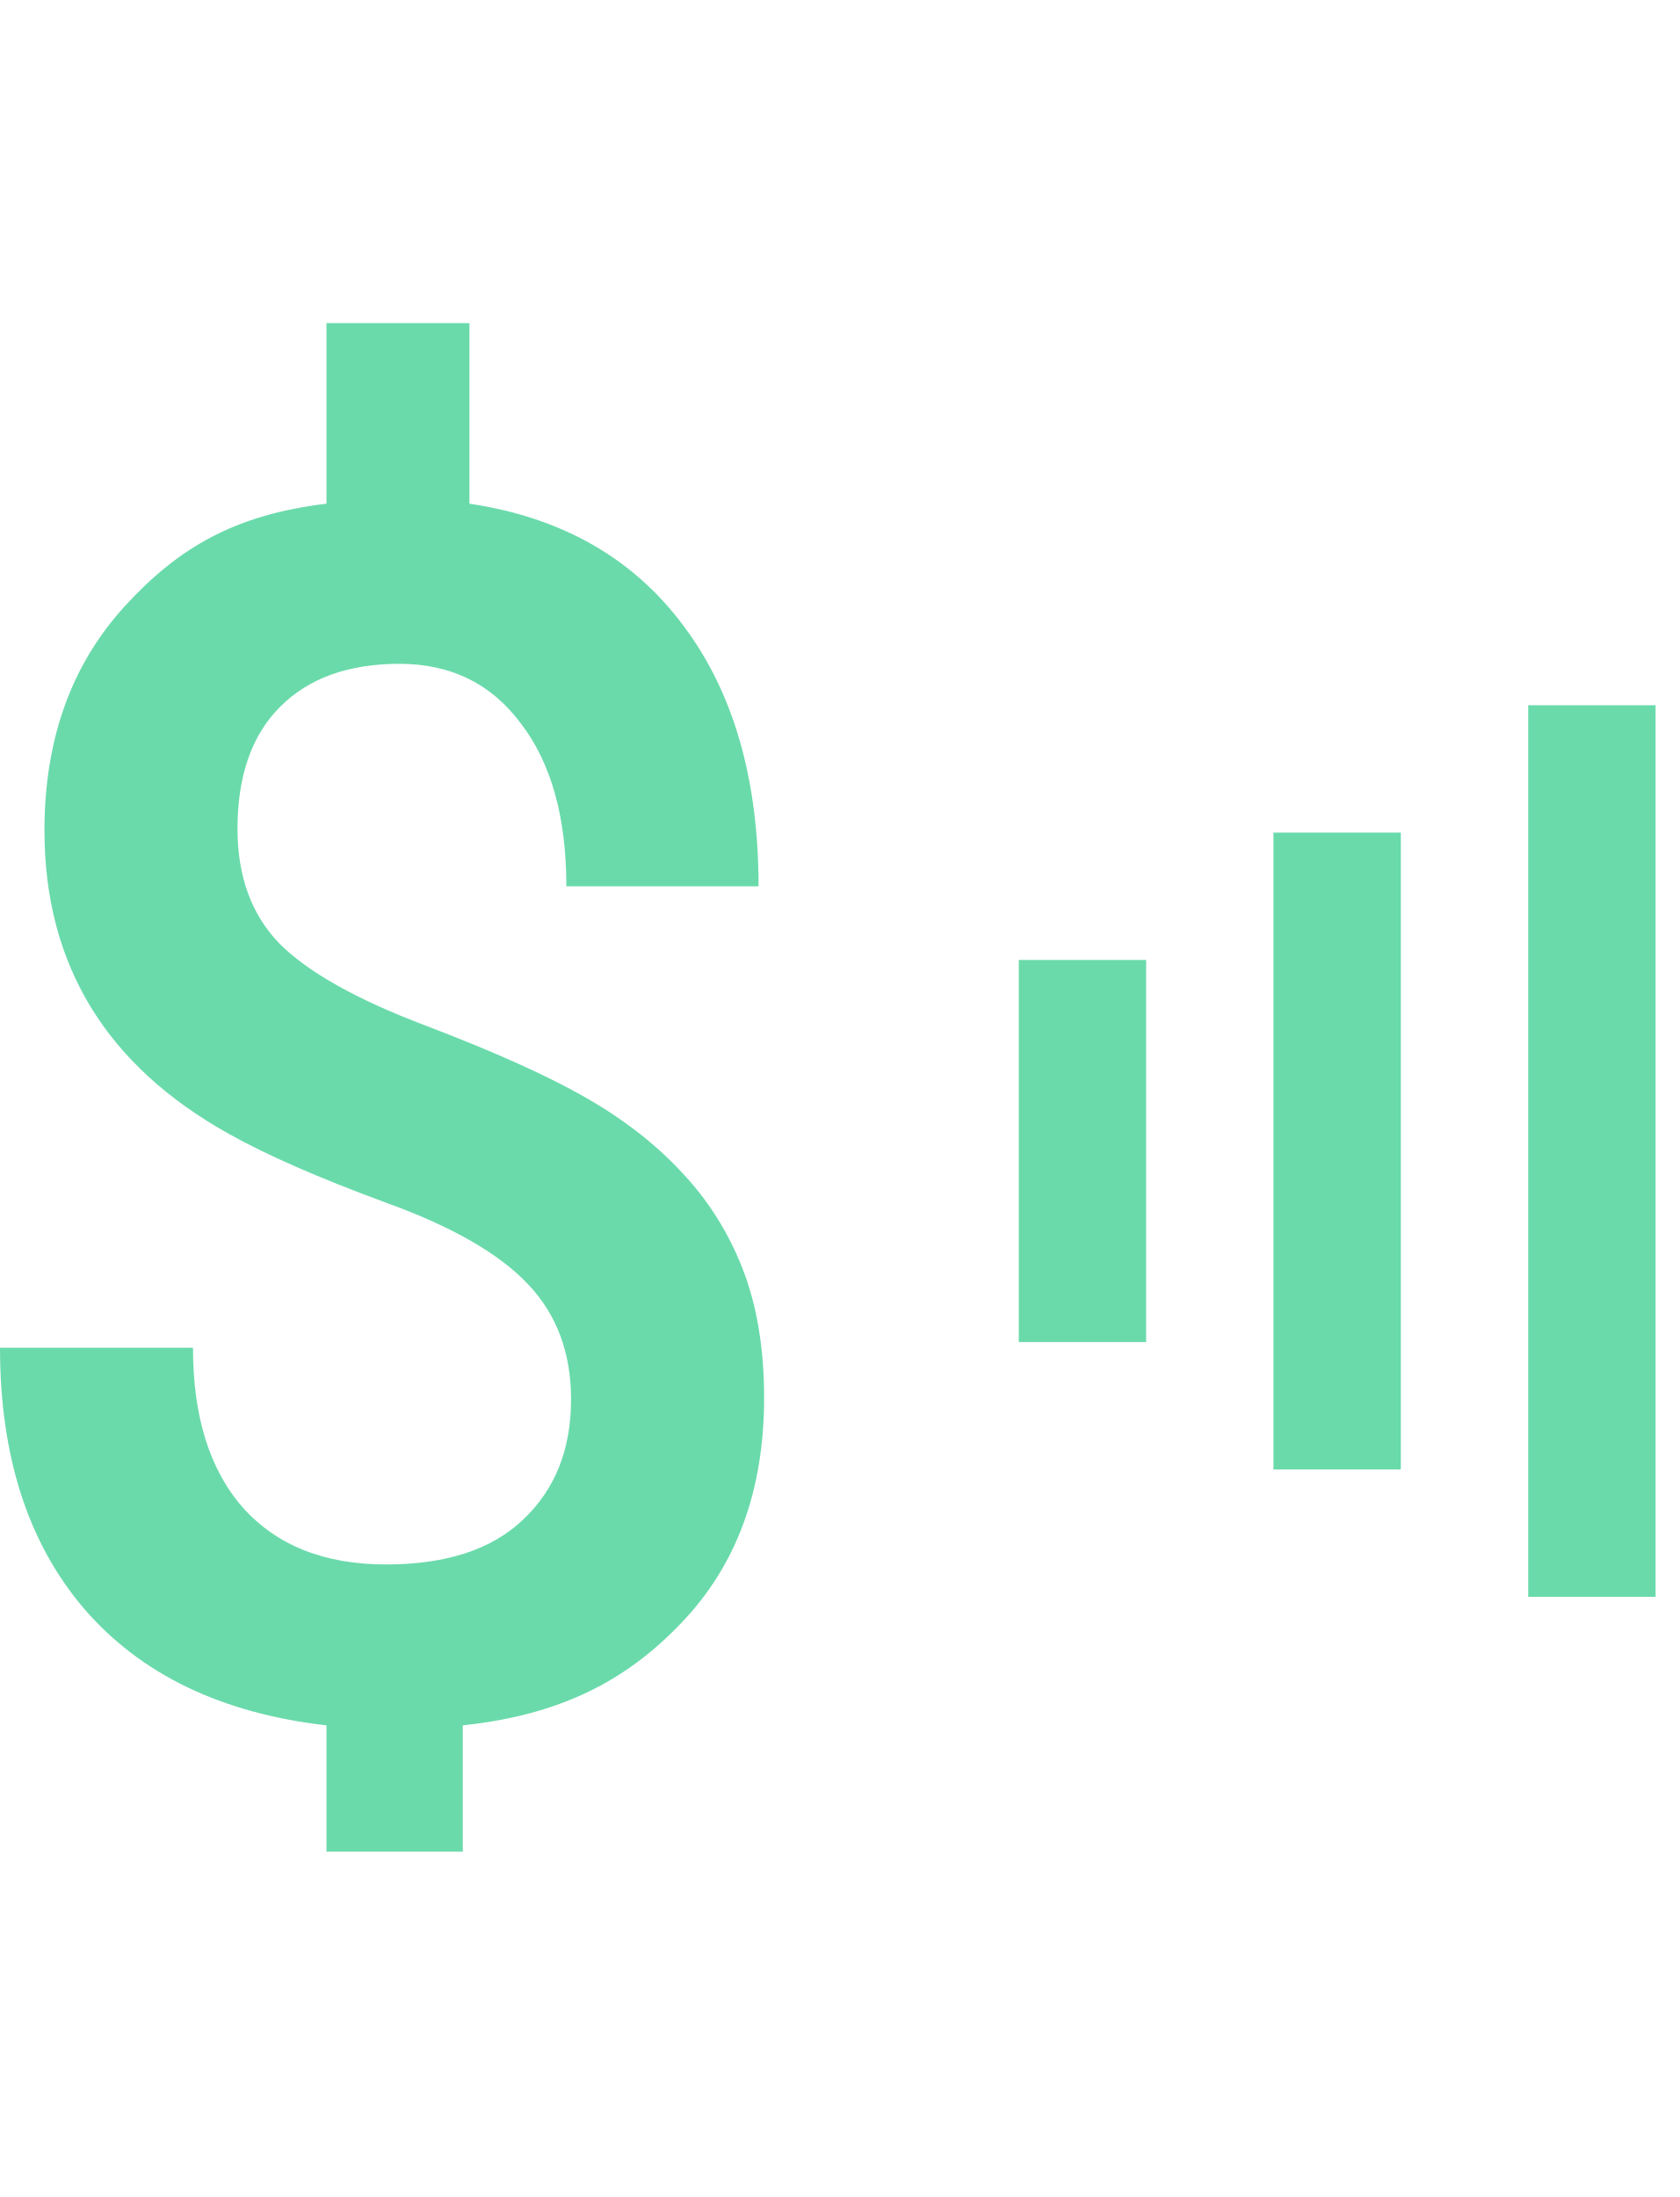
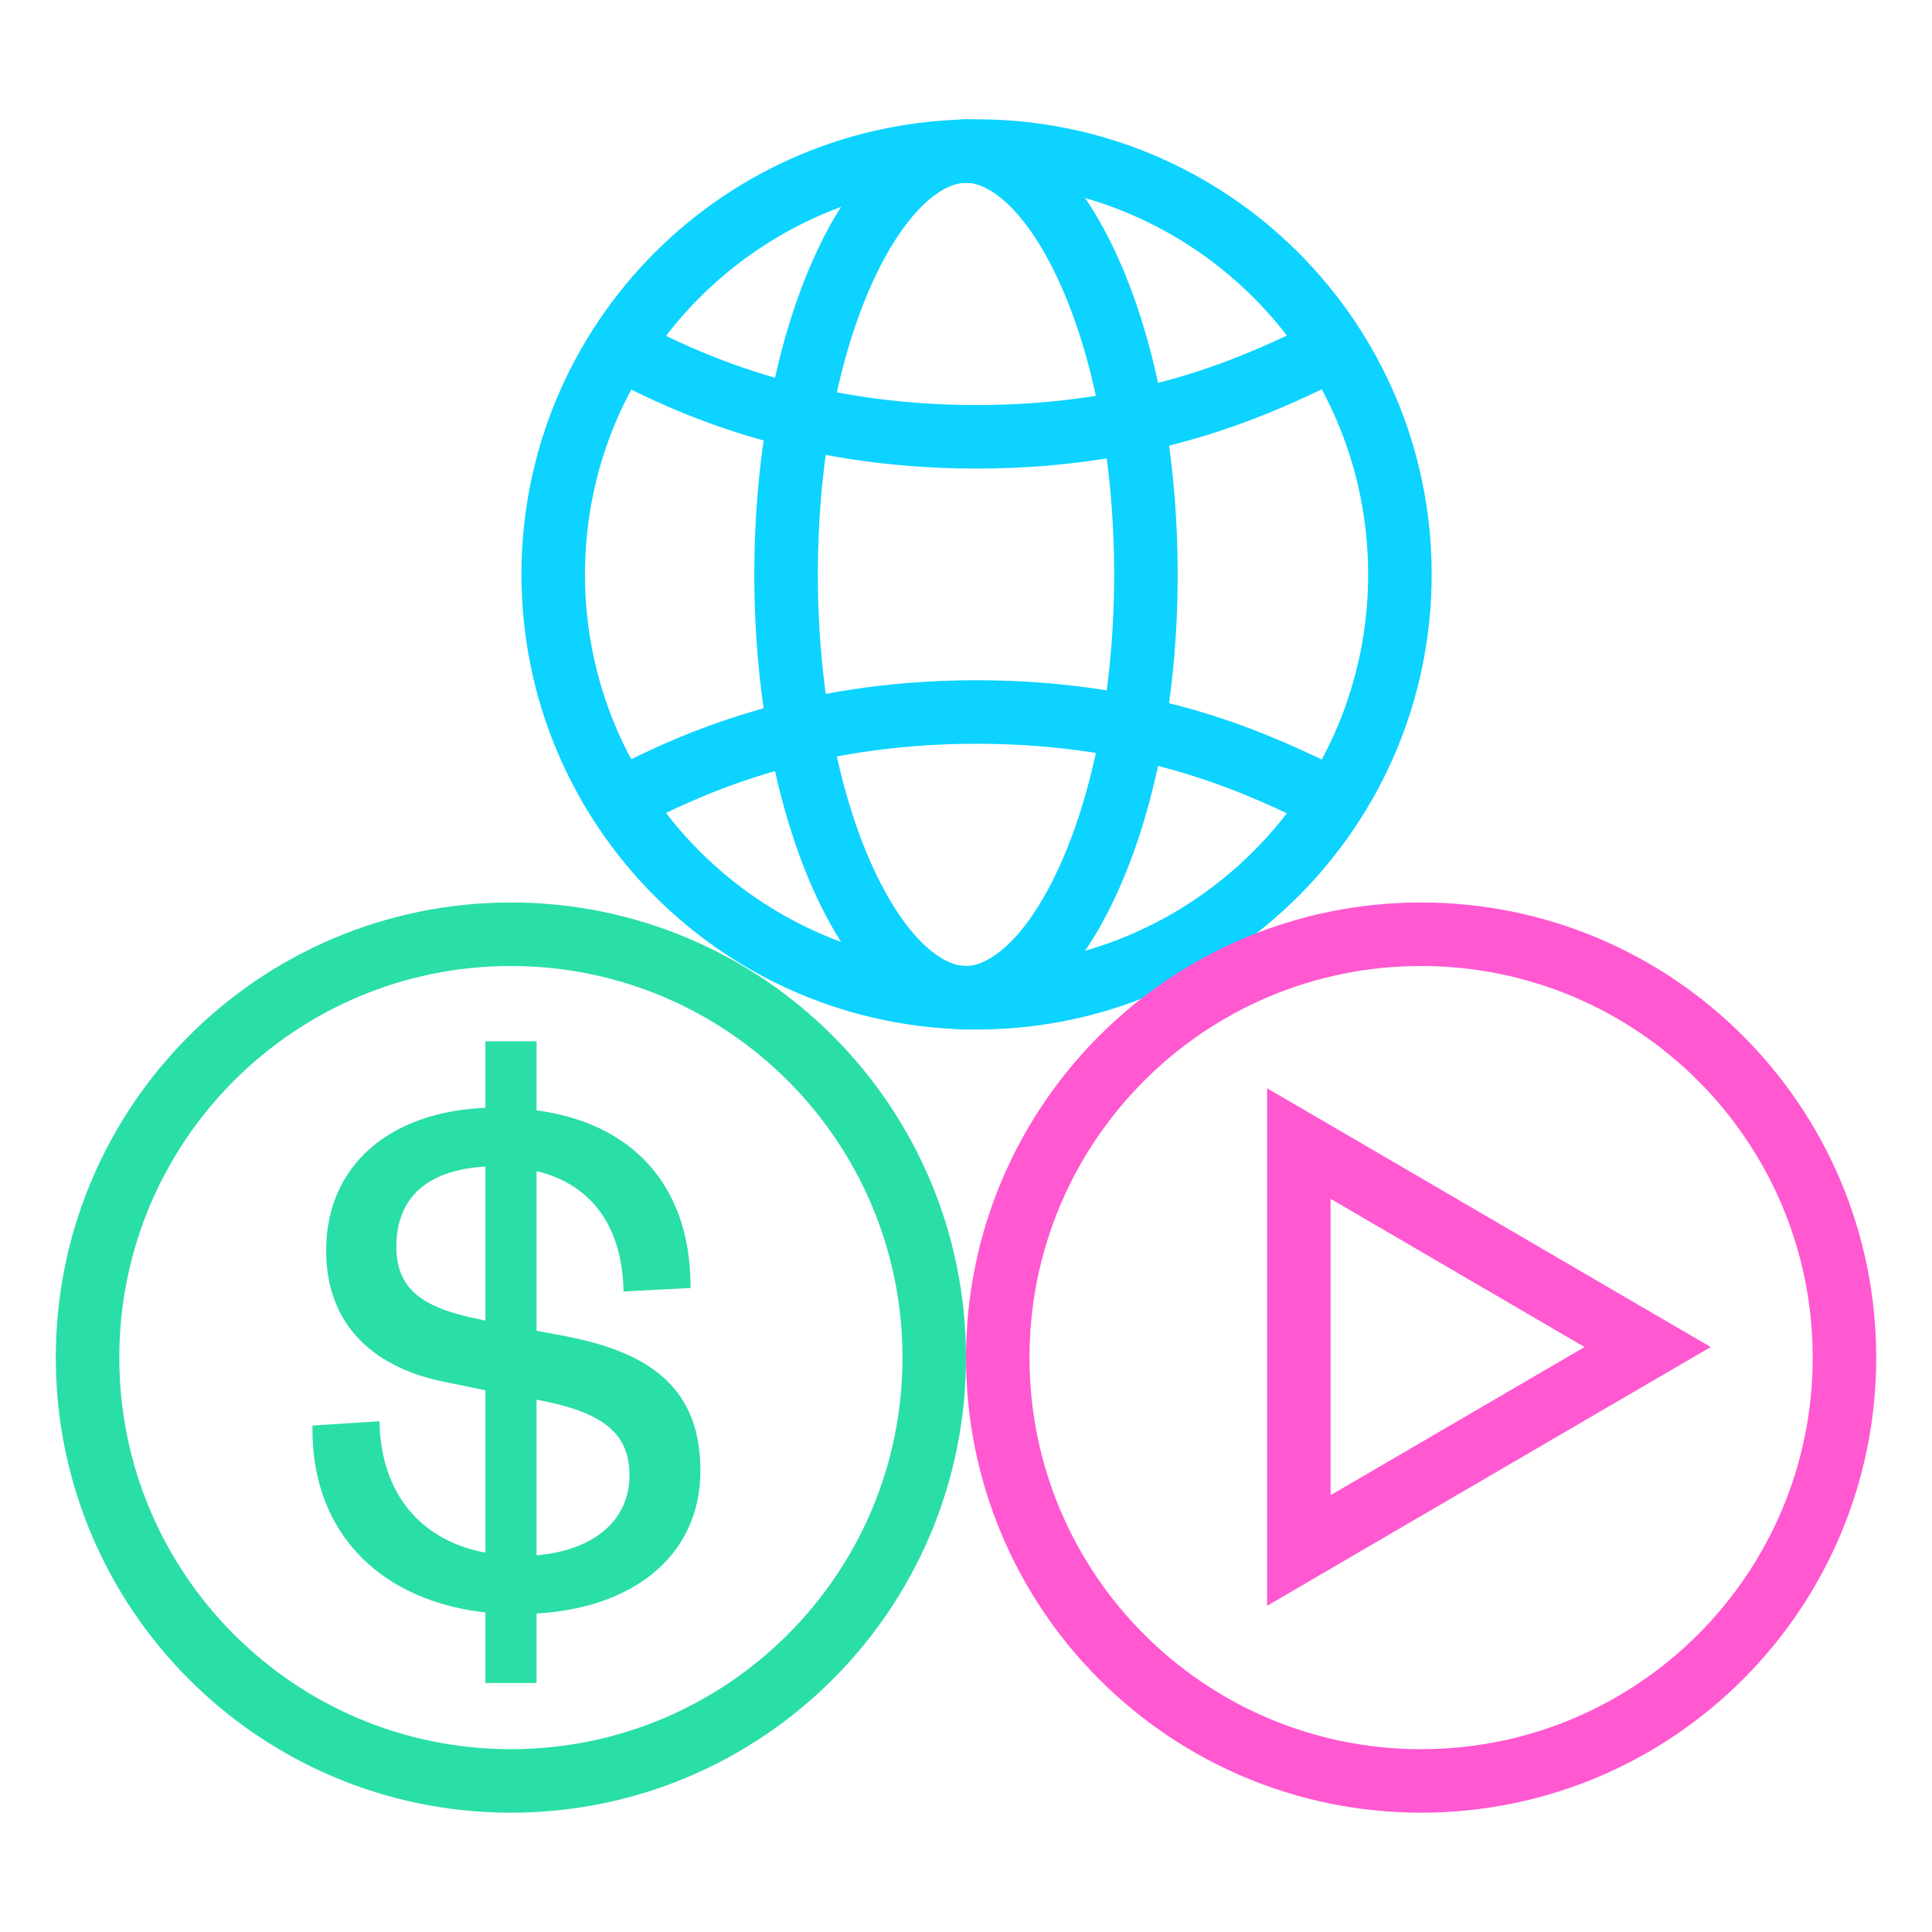
- <svg xmlns="http://www.w3.org/2000/svg" width="26" height="34" viewBox="0 0 26 34" fill="none">
-   <path d="M8.839 21.657C8.839 20.937 8.618 20.344 8.176 19.878C7.733 19.404 6.995 18.98 5.963 18.608C4.93 18.227 4.127 17.875 3.553 17.553C1.643 16.494 0.688 14.927 0.688 12.852C0.688 11.446 1.102 10.29 1.93 9.383C2.758 8.477 3.635 7.965 5.053 7.795V5H7.266V7.795C8.692 8.007 9.794 8.634 10.573 9.676C11.352 10.709 11.741 12.056 11.741 13.716H8.766C8.766 12.649 8.532 11.81 8.065 11.2C7.606 10.582 6.979 10.273 6.184 10.273C5.397 10.273 4.782 10.493 4.34 10.934C3.897 11.374 3.676 12.005 3.676 12.827C3.676 13.564 3.893 14.157 4.328 14.605C4.77 15.046 5.516 15.465 6.565 15.863C7.614 16.262 8.438 16.63 9.036 16.969C9.634 17.308 10.139 17.697 10.548 18.138C10.958 18.57 11.274 19.07 11.495 19.637C11.716 20.204 11.827 20.869 11.827 21.632C11.827 23.063 11.401 24.224 10.548 25.113C9.704 26.003 8.68 26.541 7.163 26.701V28.654H5.053V26.701C3.43 26.515 2.18 25.914 1.303 24.897C0.434 23.881 0 22.534 0 20.857H2.987C2.987 21.924 3.246 22.75 3.762 23.334C4.287 23.919 5.024 24.211 5.975 24.211C6.909 24.211 7.618 23.978 8.102 23.512C8.594 23.046 8.839 22.428 8.839 21.657Z" fill="#6ADAAB" />
-   <rect x="15.769" y="14.856" width="1.971" height="5.913" fill="#6ADAAB" />
-   <rect x="19.711" y="12.885" width="1.971" height="9.856" fill="#6ADAAB" />
-   <rect x="23.654" y="10.914" width="1.971" height="13.798" fill="#6ADAAB" />
+ <svg xmlns="http://www.w3.org/2000/svg" width="32" height="32" viewBox="0 0 32 32" fill="none">
+   <circle cx="16.175" cy="9.514" r="7.012" stroke="#0CD3FF" stroke-width="1.052" />
+   <path d="M18.98 9.514C18.98 11.537 18.597 13.342 18.002 14.622C17.386 15.946 16.641 16.526 16 16.526C15.358 16.526 14.613 15.946 13.997 14.622C13.402 13.342 13.02 11.537 13.02 9.514C13.02 7.491 13.402 5.686 13.997 4.405C14.613 3.082 15.358 2.502 16 2.502C16.641 2.502 17.386 3.082 18.002 4.405C18.597 5.686 18.98 7.491 18.98 9.514Z" stroke="#0CD3FF" stroke-width="1.052" />
+   <path d="M10.39 13.195C11.314 12.728 13.2 11.793 16.175 11.793C19.15 11.793 20.982 12.728 21.96 13.195" stroke="#0CD3FF" stroke-width="1.052" stroke-linecap="square" />
+   <path d="M10.39 5.833C11.314 6.3 13.2 7.235 16.175 7.235C19.15 7.235 20.982 6.3 21.96 5.833" stroke="#0CD3FF" stroke-width="1.052" stroke-linecap="square" />
+   <circle cx="8.462" cy="22.486" r="7.012" stroke="#2ADEA7" stroke-width="1.052" />
+   <path d="M5.243 23.643L5.21 23.645V23.678C5.21 24.564 5.51 25.274 6.024 25.783C6.53 26.285 7.243 26.589 8.075 26.676V27.806V27.841H8.11H8.817H8.852V27.806V26.691C9.632 26.654 10.306 26.429 10.788 26.037C11.277 25.639 11.566 25.071 11.566 24.36C11.566 23.715 11.38 23.235 11.009 22.881C10.639 22.529 10.089 22.306 9.366 22.167L9.366 22.167L8.852 22.071V19.354C9.305 19.452 9.668 19.669 9.924 19.991C10.188 20.323 10.341 20.77 10.36 21.319L10.361 21.355L10.397 21.353L11.368 21.302L11.402 21.301L11.402 21.267C11.395 20.459 11.156 19.794 10.714 19.306C10.278 18.826 9.646 18.521 8.852 18.422V17.317V17.282H8.817H8.11H8.075V17.317V18.381C7.265 18.412 6.608 18.649 6.153 19.05C5.69 19.456 5.437 20.028 5.437 20.712C5.437 21.339 5.642 21.825 5.997 22.18C6.35 22.536 6.85 22.759 7.435 22.867L8.075 23V25.758C7.563 25.672 7.125 25.45 6.806 25.1C6.48 24.741 6.277 24.244 6.252 23.614L6.251 23.578L6.215 23.58L5.243 23.643ZM9 23.17L9 23.17C9.509 23.27 9.874 23.411 10.112 23.613C10.347 23.814 10.461 24.078 10.461 24.436C10.461 24.835 10.298 25.16 10.013 25.393C9.734 25.621 9.335 25.763 8.852 25.799V23.14L9 23.17ZM6.933 19.663C7.191 19.438 7.574 19.308 8.075 19.285V21.918L7.954 21.89L7.954 21.89L7.953 21.889C7.5 21.801 7.144 21.683 6.901 21.491C6.661 21.301 6.53 21.037 6.53 20.649C6.53 20.222 6.669 19.891 6.933 19.663Z" fill="#2ADEA7" stroke="#2ADEA7" stroke-width="0.07" />
+   <path d="M26.511 22.765L27.29 22.311L26.511 21.857L22.304 19.402L21.513 18.941L21.513 19.857L21.513 24.765L21.513 25.681L22.304 25.219L26.511 22.765Z" stroke="#FF58D0" stroke-width="1.052" />
+   <circle cx="23.538" cy="22.486" r="7.012" stroke="#FF58D0" stroke-width="1.052" />
</svg>
